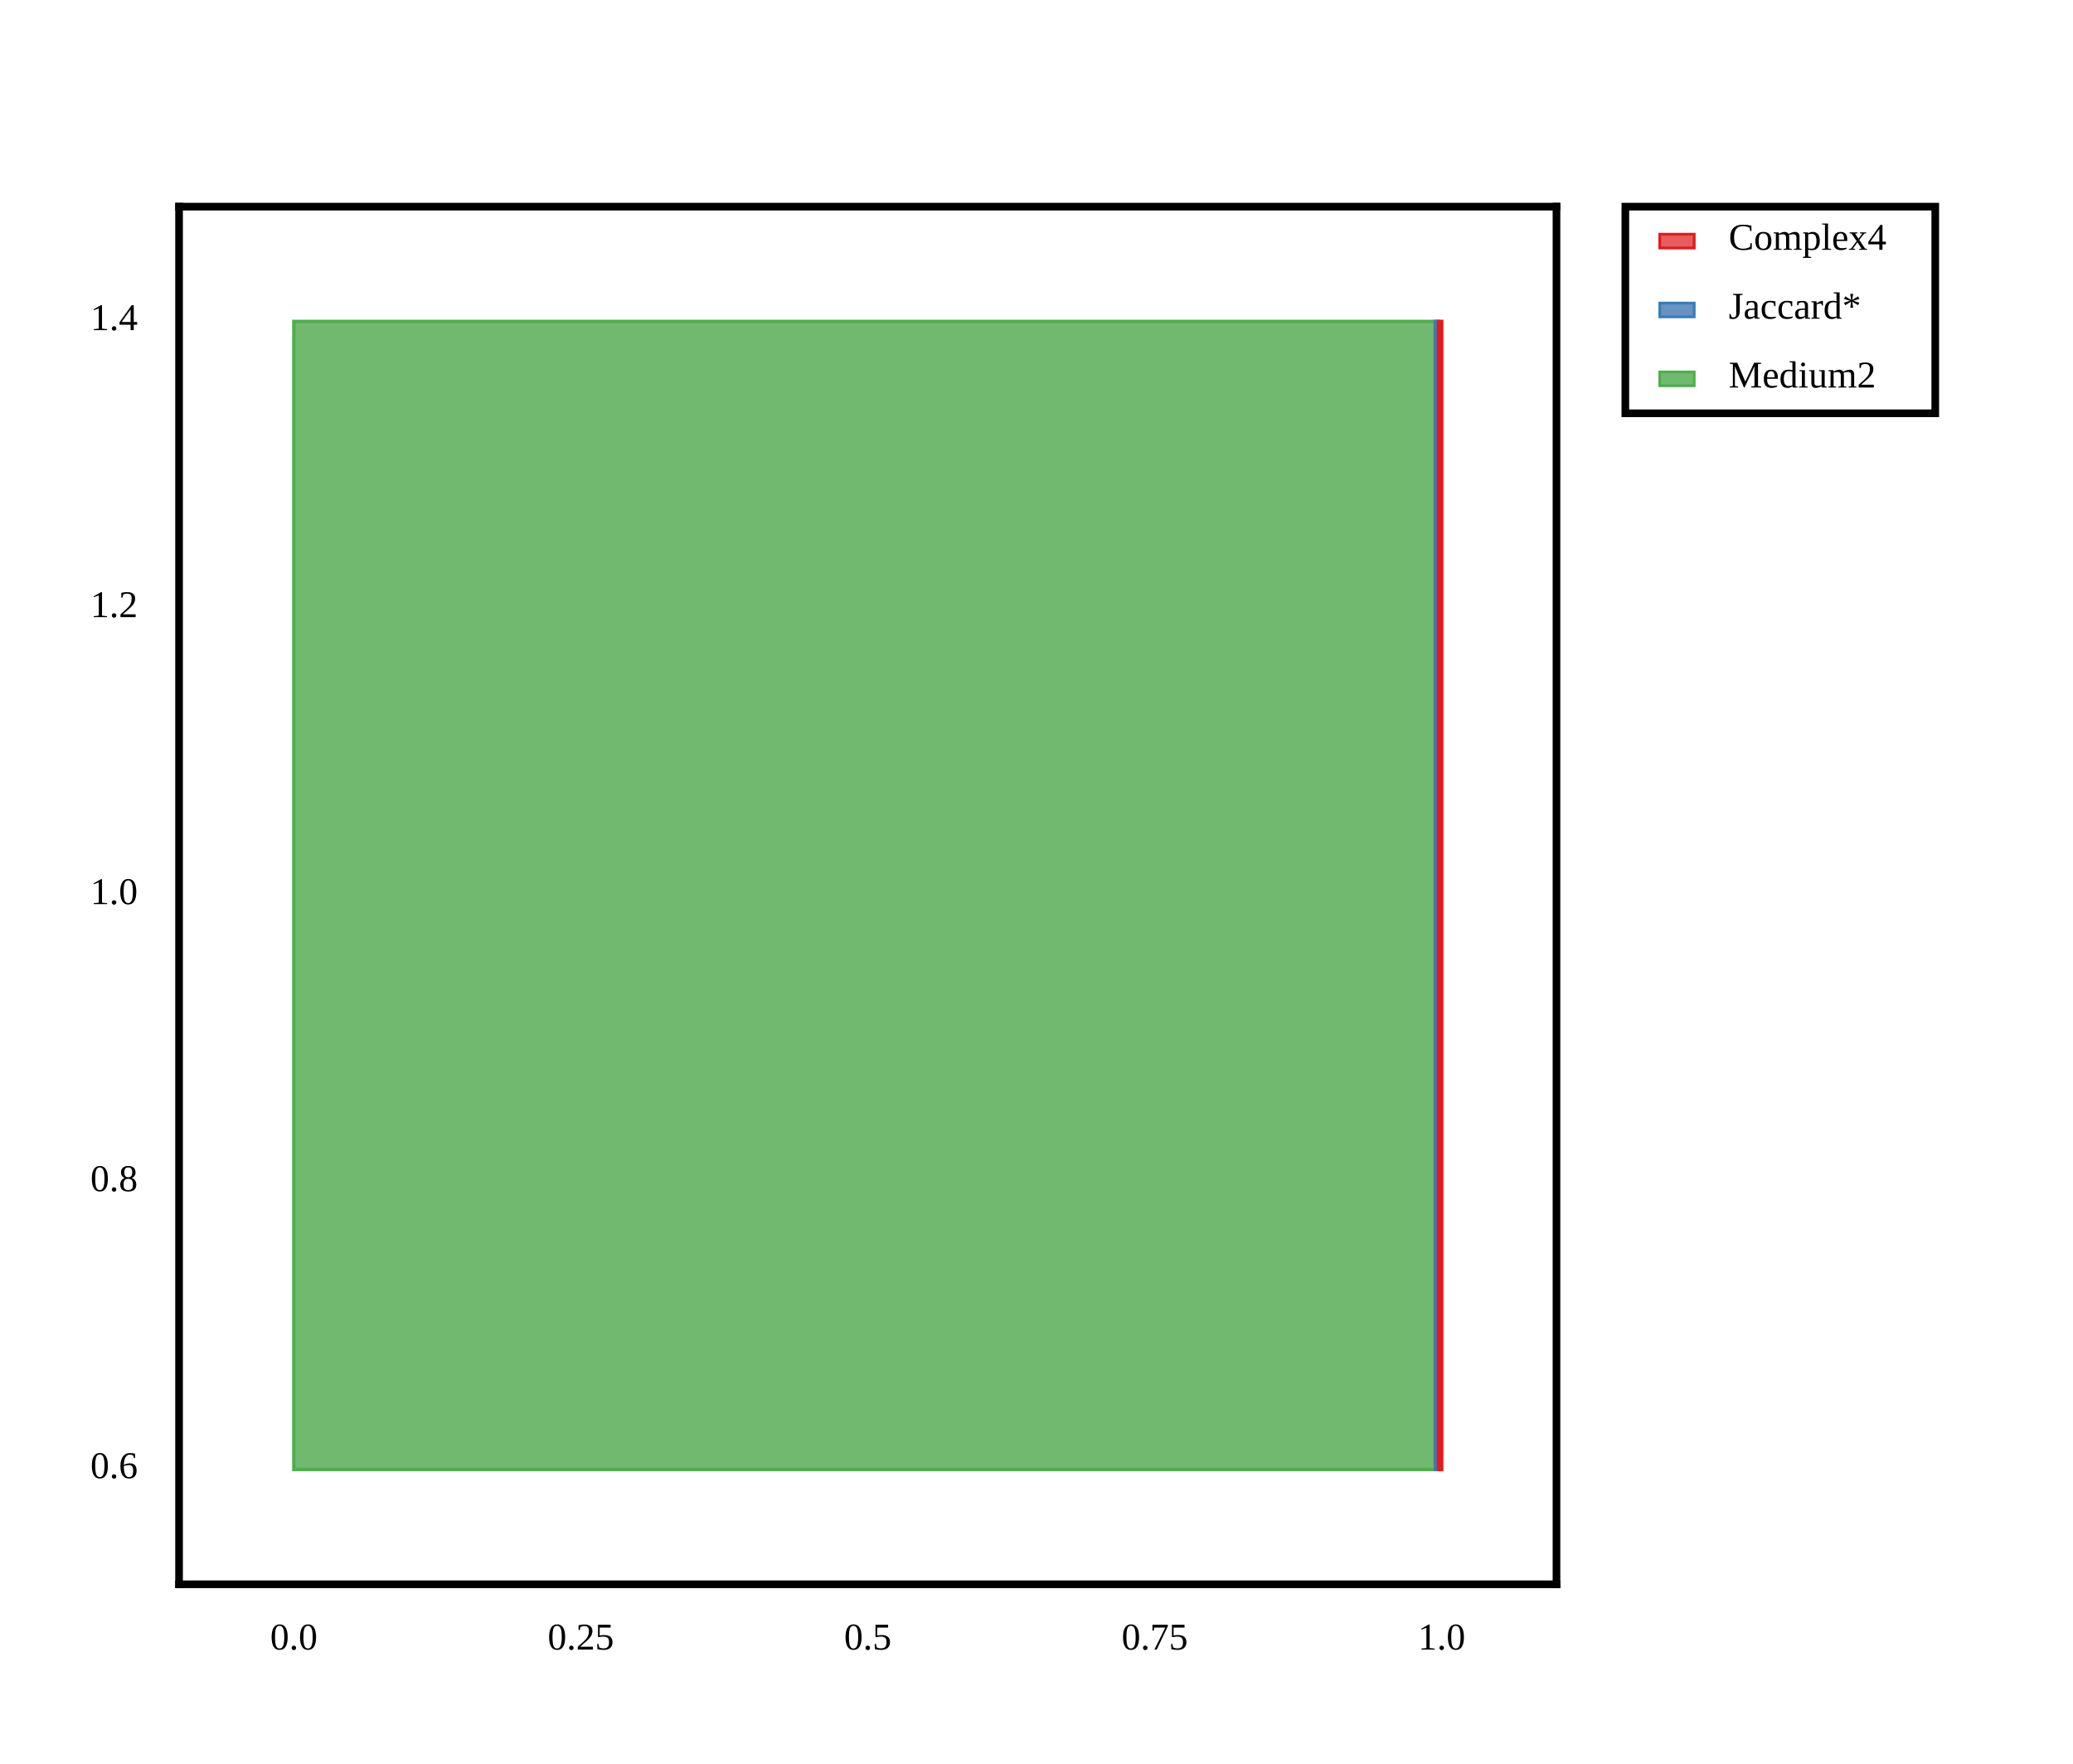
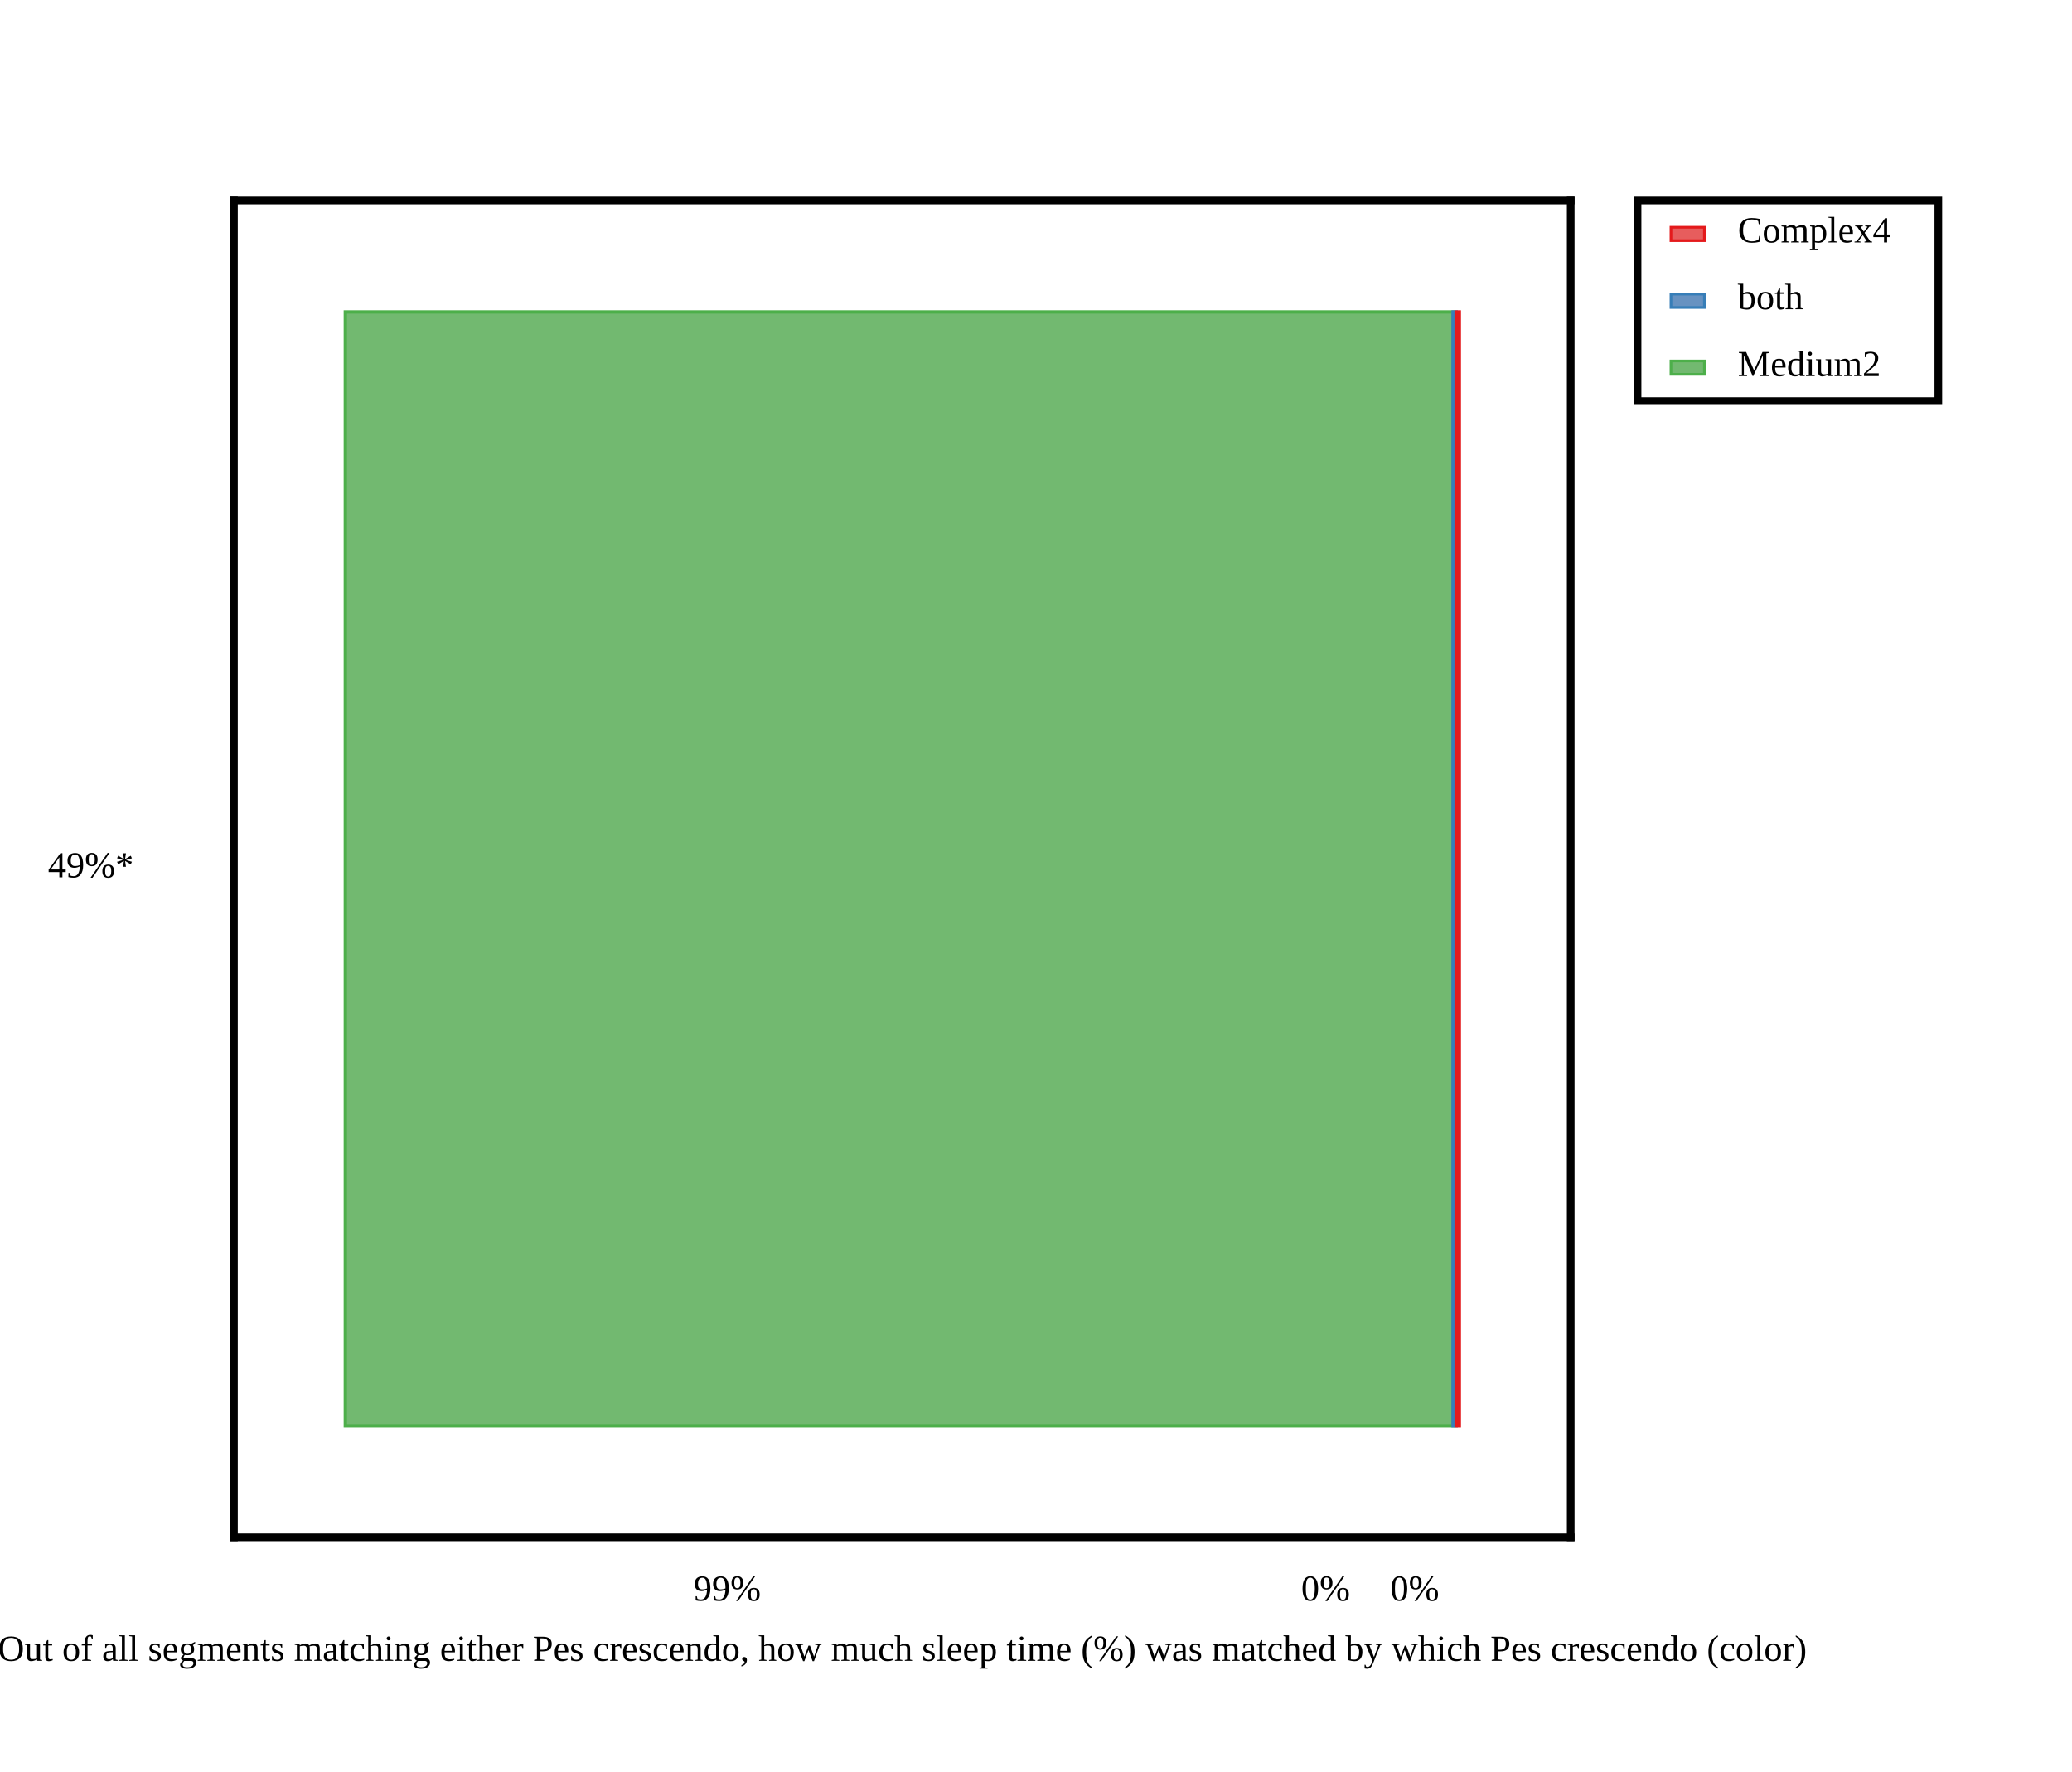
- <svg xmlns="http://www.w3.org/2000/svg" height="512" stroke-opacity="1" viewBox="0.0 0.0 602 512.0" font-size="1" width="602" stroke="rgb(0,0,0)" version="1.1">
+ <svg xmlns="http://www.w3.org/2000/svg" height="530" stroke-opacity="1" viewBox="0.0 0.0 620 530.0" font-size="1" width="620" stroke="rgb(0,0,0)" version="1.1">
  <defs />
-   <g stroke-linejoin="miter" stroke-opacity="1.0" fill-opacity="0.0" stroke="rgb(0,0,0)" stroke-width="2.221" fill="rgb(0,0,0)" stroke-linecap="square" stroke-miterlimit="10.0">
-     <path d="M 52,460 v -400 M 452,460 v -400 " />
+   <g stroke-linejoin="miter" stroke-opacity="1.0" fill-opacity="0.0" stroke="rgb(0,0,0)" stroke-width="2.293" fill="rgb(0,0,0)" stroke-linecap="square" stroke-miterlimit="10.0">
+     <path d="M 70,460 v -400 M 470,460 v -400 " />
  </g>
-   <g stroke-linejoin="miter" stroke-opacity="1.0" fill-opacity="1.0" font-size="11.0px" stroke="rgb(0,0,0)" stroke-width="2.221" fill="rgb(0,0,0)" stroke-linecap="butt" stroke-miterlimit="10.0">
-     <text dominant-baseline="middle" transform="matrix(1,0,0,1,40,93.3333)" stroke="none" text-anchor="end">1.4</text>
+   <g stroke-linejoin="miter" stroke-opacity="1.0" fill-opacity="1.0" font-size="11.0px" stroke="rgb(0,0,0)" stroke-width="2.293" fill="rgb(0,0,0)" stroke-linecap="butt" stroke-miterlimit="10.0">
+     <text dominant-baseline="middle" transform="matrix(1,0,0,1,40,260)" stroke="none" text-anchor="end">49%*</text>
  </g>
-   <g stroke-linejoin="miter" stroke-opacity="1.0" fill-opacity="1.0" font-size="11.0px" stroke="rgb(0,0,0)" stroke-width="2.221" fill="rgb(0,0,0)" stroke-linecap="butt" stroke-miterlimit="10.0">
-     <text dominant-baseline="middle" transform="matrix(1,0,0,1,40,176.6667)" stroke="none" text-anchor="end">1.2</text>
+   <g stroke-linejoin="miter" stroke-opacity="1.0" fill-opacity="0.0" stroke="rgb(0,0,0)" stroke-width="2.293" fill="rgb(0,0,0)" stroke-linecap="square" stroke-miterlimit="10.0">
+     <path d="M 70,460 h 400 M 70,60 h 400 " />
  </g>
-   <g stroke-linejoin="miter" stroke-opacity="1.0" fill-opacity="1.0" font-size="11.0px" stroke="rgb(0,0,0)" stroke-width="2.221" fill="rgb(0,0,0)" stroke-linecap="butt" stroke-miterlimit="10.0">
-     <text dominant-baseline="middle" transform="matrix(1,0,0,1,40,260)" stroke="none" text-anchor="end">1.0</text>
+   <g stroke-linejoin="miter" stroke-opacity="1.0" fill-opacity="1.0" font-size="11.0px" stroke="rgb(0,0,0)" stroke-width="2.293" fill="rgb(0,0,0)" stroke-linecap="butt" stroke-miterlimit="10.0">
+     <text dominant-baseline="text-before-edge" transform="matrix(1,0,0,1,270,490)" stroke="none" text-anchor="middle">Out of all segments matching either Pes crescendo, how much sleep time (%) was matched by which Pes crescendo (color)</text>
  </g>
-   <g stroke-linejoin="miter" stroke-opacity="1.0" fill-opacity="1.0" font-size="11.0px" stroke="rgb(0,0,0)" stroke-width="2.221" fill="rgb(0,0,0)" stroke-linecap="butt" stroke-miterlimit="10.0">
-     <text dominant-baseline="middle" transform="matrix(1,0,0,1,40,343.3333)" stroke="none" text-anchor="end">0.8</text>
+   <g stroke-linejoin="miter" stroke-opacity="1.0" fill-opacity="1.0" font-size="11.0px" stroke="rgb(0,0,0)" stroke-width="2.293" fill="rgb(0,0,0)" stroke-linecap="butt" stroke-miterlimit="10.0">
+     <text dominant-baseline="text-before-edge" transform="matrix(1,0,0,1,423.3333,472)" stroke="none" text-anchor="middle">0%</text>
  </g>
-   <g stroke-linejoin="miter" stroke-opacity="1.0" fill-opacity="1.0" font-size="11.0px" stroke="rgb(0,0,0)" stroke-width="2.221" fill="rgb(0,0,0)" stroke-linecap="butt" stroke-miterlimit="10.0">
-     <text dominant-baseline="middle" transform="matrix(1,0,0,1,40,426.6667)" stroke="none" text-anchor="end">0.6</text>
+   <g stroke-linejoin="miter" stroke-opacity="1.0" fill-opacity="1.0" font-size="11.0px" stroke="rgb(0,0,0)" stroke-width="2.293" fill="rgb(0,0,0)" stroke-linecap="butt" stroke-miterlimit="10.0">
+     <text dominant-baseline="text-before-edge" transform="matrix(1,0,0,1,396.6667,472)" stroke="none" text-anchor="middle">0%</text>
  </g>
-   <g stroke-linejoin="miter" stroke-opacity="1.0" fill-opacity="0.0" stroke="rgb(0,0,0)" stroke-width="2.221" fill="rgb(0,0,0)" stroke-linecap="square" stroke-miterlimit="10.0">
-     <path d="M 52,460 h 400 M 52,60 h 400 " />
-   </g>
-   <g stroke-linejoin="miter" stroke-opacity="1.0" fill-opacity="1.0" font-size="11.0px" stroke="rgb(0,0,0)" stroke-width="2.221" fill="rgb(0,0,0)" stroke-linecap="butt" stroke-miterlimit="10.0">
-     <text dominant-baseline="text-before-edge" transform="matrix(1,0,0,1,418.6667,472)" stroke="none" text-anchor="middle">1.0</text>
-   </g>
-   <g stroke-linejoin="miter" stroke-opacity="1.0" fill-opacity="1.0" font-size="11.0px" stroke="rgb(0,0,0)" stroke-width="2.221" fill="rgb(0,0,0)" stroke-linecap="butt" stroke-miterlimit="10.0">
-     <text dominant-baseline="text-before-edge" transform="matrix(1,0,0,1,335.3333,472)" stroke="none" text-anchor="middle">0.75</text>
-   </g>
-   <g stroke-linejoin="miter" stroke-opacity="1.0" fill-opacity="1.0" font-size="11.0px" stroke="rgb(0,0,0)" stroke-width="2.221" fill="rgb(0,0,0)" stroke-linecap="butt" stroke-miterlimit="10.0">
-     <text dominant-baseline="text-before-edge" transform="matrix(1,0,0,1,252,472)" stroke="none" text-anchor="middle">0.5</text>
-   </g>
-   <g stroke-linejoin="miter" stroke-opacity="1.0" fill-opacity="1.0" font-size="11.0px" stroke="rgb(0,0,0)" stroke-width="2.221" fill="rgb(0,0,0)" stroke-linecap="butt" stroke-miterlimit="10.0">
-     <text dominant-baseline="text-before-edge" transform="matrix(1,0,0,1,168.6667,472)" stroke="none" text-anchor="middle">0.25</text>
-   </g>
-   <g stroke-linejoin="miter" stroke-opacity="1.0" fill-opacity="1.0" font-size="11.0px" stroke="rgb(0,0,0)" stroke-width="2.221" fill="rgb(0,0,0)" stroke-linecap="butt" stroke-miterlimit="10.0">
-     <text dominant-baseline="text-before-edge" transform="matrix(1,0,0,1,85.3333,472)" stroke="none" text-anchor="middle">0.0</text>
+   <g stroke-linejoin="miter" stroke-opacity="1.0" fill-opacity="1.0" font-size="11.0px" stroke="rgb(0,0,0)" stroke-width="2.293" fill="rgb(0,0,0)" stroke-linecap="butt" stroke-miterlimit="10.0">
+     <text dominant-baseline="text-before-edge" transform="matrix(1,0,0,1,217.6,472)" stroke="none" text-anchor="middle">99%</text>
  </g>
  <g stroke-linejoin="miter" stroke-opacity="1.0" fill-opacity="1.0" stroke="rgb(77,175,74)" stroke-width="1.0" fill="rgb(114,185,112)" stroke-linecap="butt" stroke-miterlimit="10.0">
    <defs>
      <clipPath id="MediumComplexmyClip1">
-         <path d="M 452,460 l -0,-400 h -400 l -0,400 Z" />
+         <path d="M 470,460 l -0,-400 h -400 l -0,400 Z" />
      </clipPath>
    </defs>
    <g clip-path="url(#MediumComplexmyClip1)">
-       <path d="M 85.333,426.667 v -333.333 h 331.467 v 333.333 Z" />
+       <path d="M 103.333,426.667 v -333.333 h 331.467 v 333.333 Z" />
    </g>
  </g>
  <g stroke-linejoin="miter" stroke-opacity="1.0" fill-opacity="1.0" stroke="rgb(55,126,184)" stroke-width="1.0" fill="rgb(103,146,193)" stroke-linecap="butt" stroke-miterlimit="10.0">
    <defs>
      <clipPath id="MediumComplexmyClip2">
-         <path d="M 452,460 l -0,-400 h -400 l -0,400 Z" />
+         <path d="M 470,460 l -0,-400 h -400 l -0,400 Z" />
      </clipPath>
    </defs>
    <g clip-path="url(#MediumComplexmyClip2)">
-       <path d="M 416.8,426.667 v -333.333 h 0.922 v 333.333 Z" />
+       <path d="M 434.8,426.667 v -333.333 h 0.922 v 333.333 Z" />
    </g>
  </g>
  <g stroke-linejoin="miter" stroke-opacity="1.0" fill-opacity="1.0" stroke="rgb(228,26,28)" stroke-width="1.0" fill="rgb(231,93,93)" stroke-linecap="butt" stroke-miterlimit="10.0">
    <defs>
      <clipPath id="MediumComplexmyClip3">
-         <path d="M 452,460 l -0,-400 h -400 l -0,400 Z" />
+         <path d="M 470,460 l -0,-400 h -400 l -0,400 Z" />
      </clipPath>
    </defs>
    <g clip-path="url(#MediumComplexmyClip3)">
-       <path d="M 417.722,426.667 v -333.333 h 0.945 v 333.333 Z" />
+       <path d="M 435.722,426.667 v -333.333 h 0.945 v 333.333 Z" />
    </g>
  </g>
-   <g stroke-linejoin="miter" stroke-opacity="1.0" fill-opacity="1.0" font-size="11.0px" stroke="rgb(0,0,0)" stroke-width="2.221" fill="rgb(0,0,0)" stroke-linecap="butt" stroke-miterlimit="10.0">
-     <text dominant-baseline="text-after-edge" transform="matrix(1,0,0,1,252,40)" stroke="none" text-anchor="middle" />
+   <g stroke-linejoin="miter" stroke-opacity="1.0" fill-opacity="1.0" font-size="11.0px" stroke="rgb(0,0,0)" stroke-width="2.293" fill="rgb(0,0,0)" stroke-linecap="butt" stroke-miterlimit="10.0">
+     <text dominant-baseline="text-after-edge" transform="matrix(1,0,0,1,270,40)" stroke="none" text-anchor="middle" />
  </g>
-   <g stroke-linejoin="miter" stroke-opacity="1.0" fill-opacity="0.0" stroke="rgb(0,0,0)" stroke-width="2.221" fill="rgb(0,0,0)" stroke-linecap="butt" stroke-miterlimit="10.0">
-     <path d="M 562,120 l -0,-60 h -90 l -0,60 Z" />
+   <g stroke-linejoin="miter" stroke-opacity="1.0" fill-opacity="0.0" stroke="rgb(0,0,0)" stroke-width="2.293" fill="rgb(0,0,0)" stroke-linecap="butt" stroke-miterlimit="10.0">
+     <path d="M 580,120 l -0,-60 h -90 l -0,60 Z" />
  </g>
-   <g stroke-linejoin="miter" stroke-opacity="1.0" fill-opacity="1.0" font-size="11.0px" stroke="rgb(0,0,0)" stroke-width="2.221" fill="rgb(0,0,0)" stroke-linecap="butt" stroke-miterlimit="10.0">
-     <text dominant-baseline="middle" transform="matrix(1,0,0,1,502,110)" stroke="none" text-anchor="start">Medium2</text>
+   <g stroke-linejoin="miter" stroke-opacity="1.0" fill-opacity="1.0" font-size="11.0px" stroke="rgb(0,0,0)" stroke-width="2.293" fill="rgb(0,0,0)" stroke-linecap="butt" stroke-miterlimit="10.0">
+     <text dominant-baseline="middle" transform="matrix(1,0,0,1,520,110)" stroke="none" text-anchor="start">Medium2</text>
  </g>
  <g stroke-linejoin="miter" stroke-opacity="1.0" fill-opacity="1.0" stroke="rgb(77,175,74)" stroke-width="0.8" fill="rgb(114,185,112)" stroke-linecap="butt" stroke-miterlimit="10.0">
-     <path d="M 482,108 l 10,0 v 4 l -10,0 Z" />
+     <path d="M 500,108 l 10,0 v 4 l -10,0 Z" />
  </g>
-   <g stroke-linejoin="miter" stroke-opacity="1.0" fill-opacity="1.0" font-size="11.0px" stroke="rgb(0,0,0)" stroke-width="2.221" fill="rgb(0,0,0)" stroke-linecap="butt" stroke-miterlimit="10.0">
-     <text dominant-baseline="middle" transform="matrix(1,0,0,1,502,90)" stroke="none" text-anchor="start">Jaccard*</text>
+   <g stroke-linejoin="miter" stroke-opacity="1.0" fill-opacity="1.0" font-size="11.0px" stroke="rgb(0,0,0)" stroke-width="2.293" fill="rgb(0,0,0)" stroke-linecap="butt" stroke-miterlimit="10.0">
+     <text dominant-baseline="middle" transform="matrix(1,0,0,1,520,90)" stroke="none" text-anchor="start">both</text>
  </g>
  <g stroke-linejoin="miter" stroke-opacity="1.0" fill-opacity="1.0" stroke="rgb(55,126,184)" stroke-width="0.8" fill="rgb(103,146,193)" stroke-linecap="butt" stroke-miterlimit="10.0">
-     <path d="M 482,88 l 10,0 v 4 l -10,0 Z" />
+     <path d="M 500,88 l 10,0 v 4 l -10,0 Z" />
  </g>
-   <g stroke-linejoin="miter" stroke-opacity="1.0" fill-opacity="1.0" font-size="11.0px" stroke="rgb(0,0,0)" stroke-width="2.221" fill="rgb(0,0,0)" stroke-linecap="butt" stroke-miterlimit="10.0">
-     <text dominant-baseline="middle" transform="matrix(1,0,0,1,502,70)" stroke="none" text-anchor="start">Complex4</text>
+   <g stroke-linejoin="miter" stroke-opacity="1.0" fill-opacity="1.0" font-size="11.0px" stroke="rgb(0,0,0)" stroke-width="2.293" fill="rgb(0,0,0)" stroke-linecap="butt" stroke-miterlimit="10.0">
+     <text dominant-baseline="middle" transform="matrix(1,0,0,1,520,70)" stroke="none" text-anchor="start">Complex4</text>
  </g>
  <g stroke-linejoin="miter" stroke-opacity="1.0" fill-opacity="1.0" stroke="rgb(228,26,28)" stroke-width="0.8" fill="rgb(231,93,93)" stroke-linecap="butt" stroke-miterlimit="10.0">
-     <path d="M 482,68 l 10,0 v 4 l -10,0 Z" />
+     <path d="M 500,68 l 10,0 v 4 l -10,0 Z" />
  </g>
</svg>
